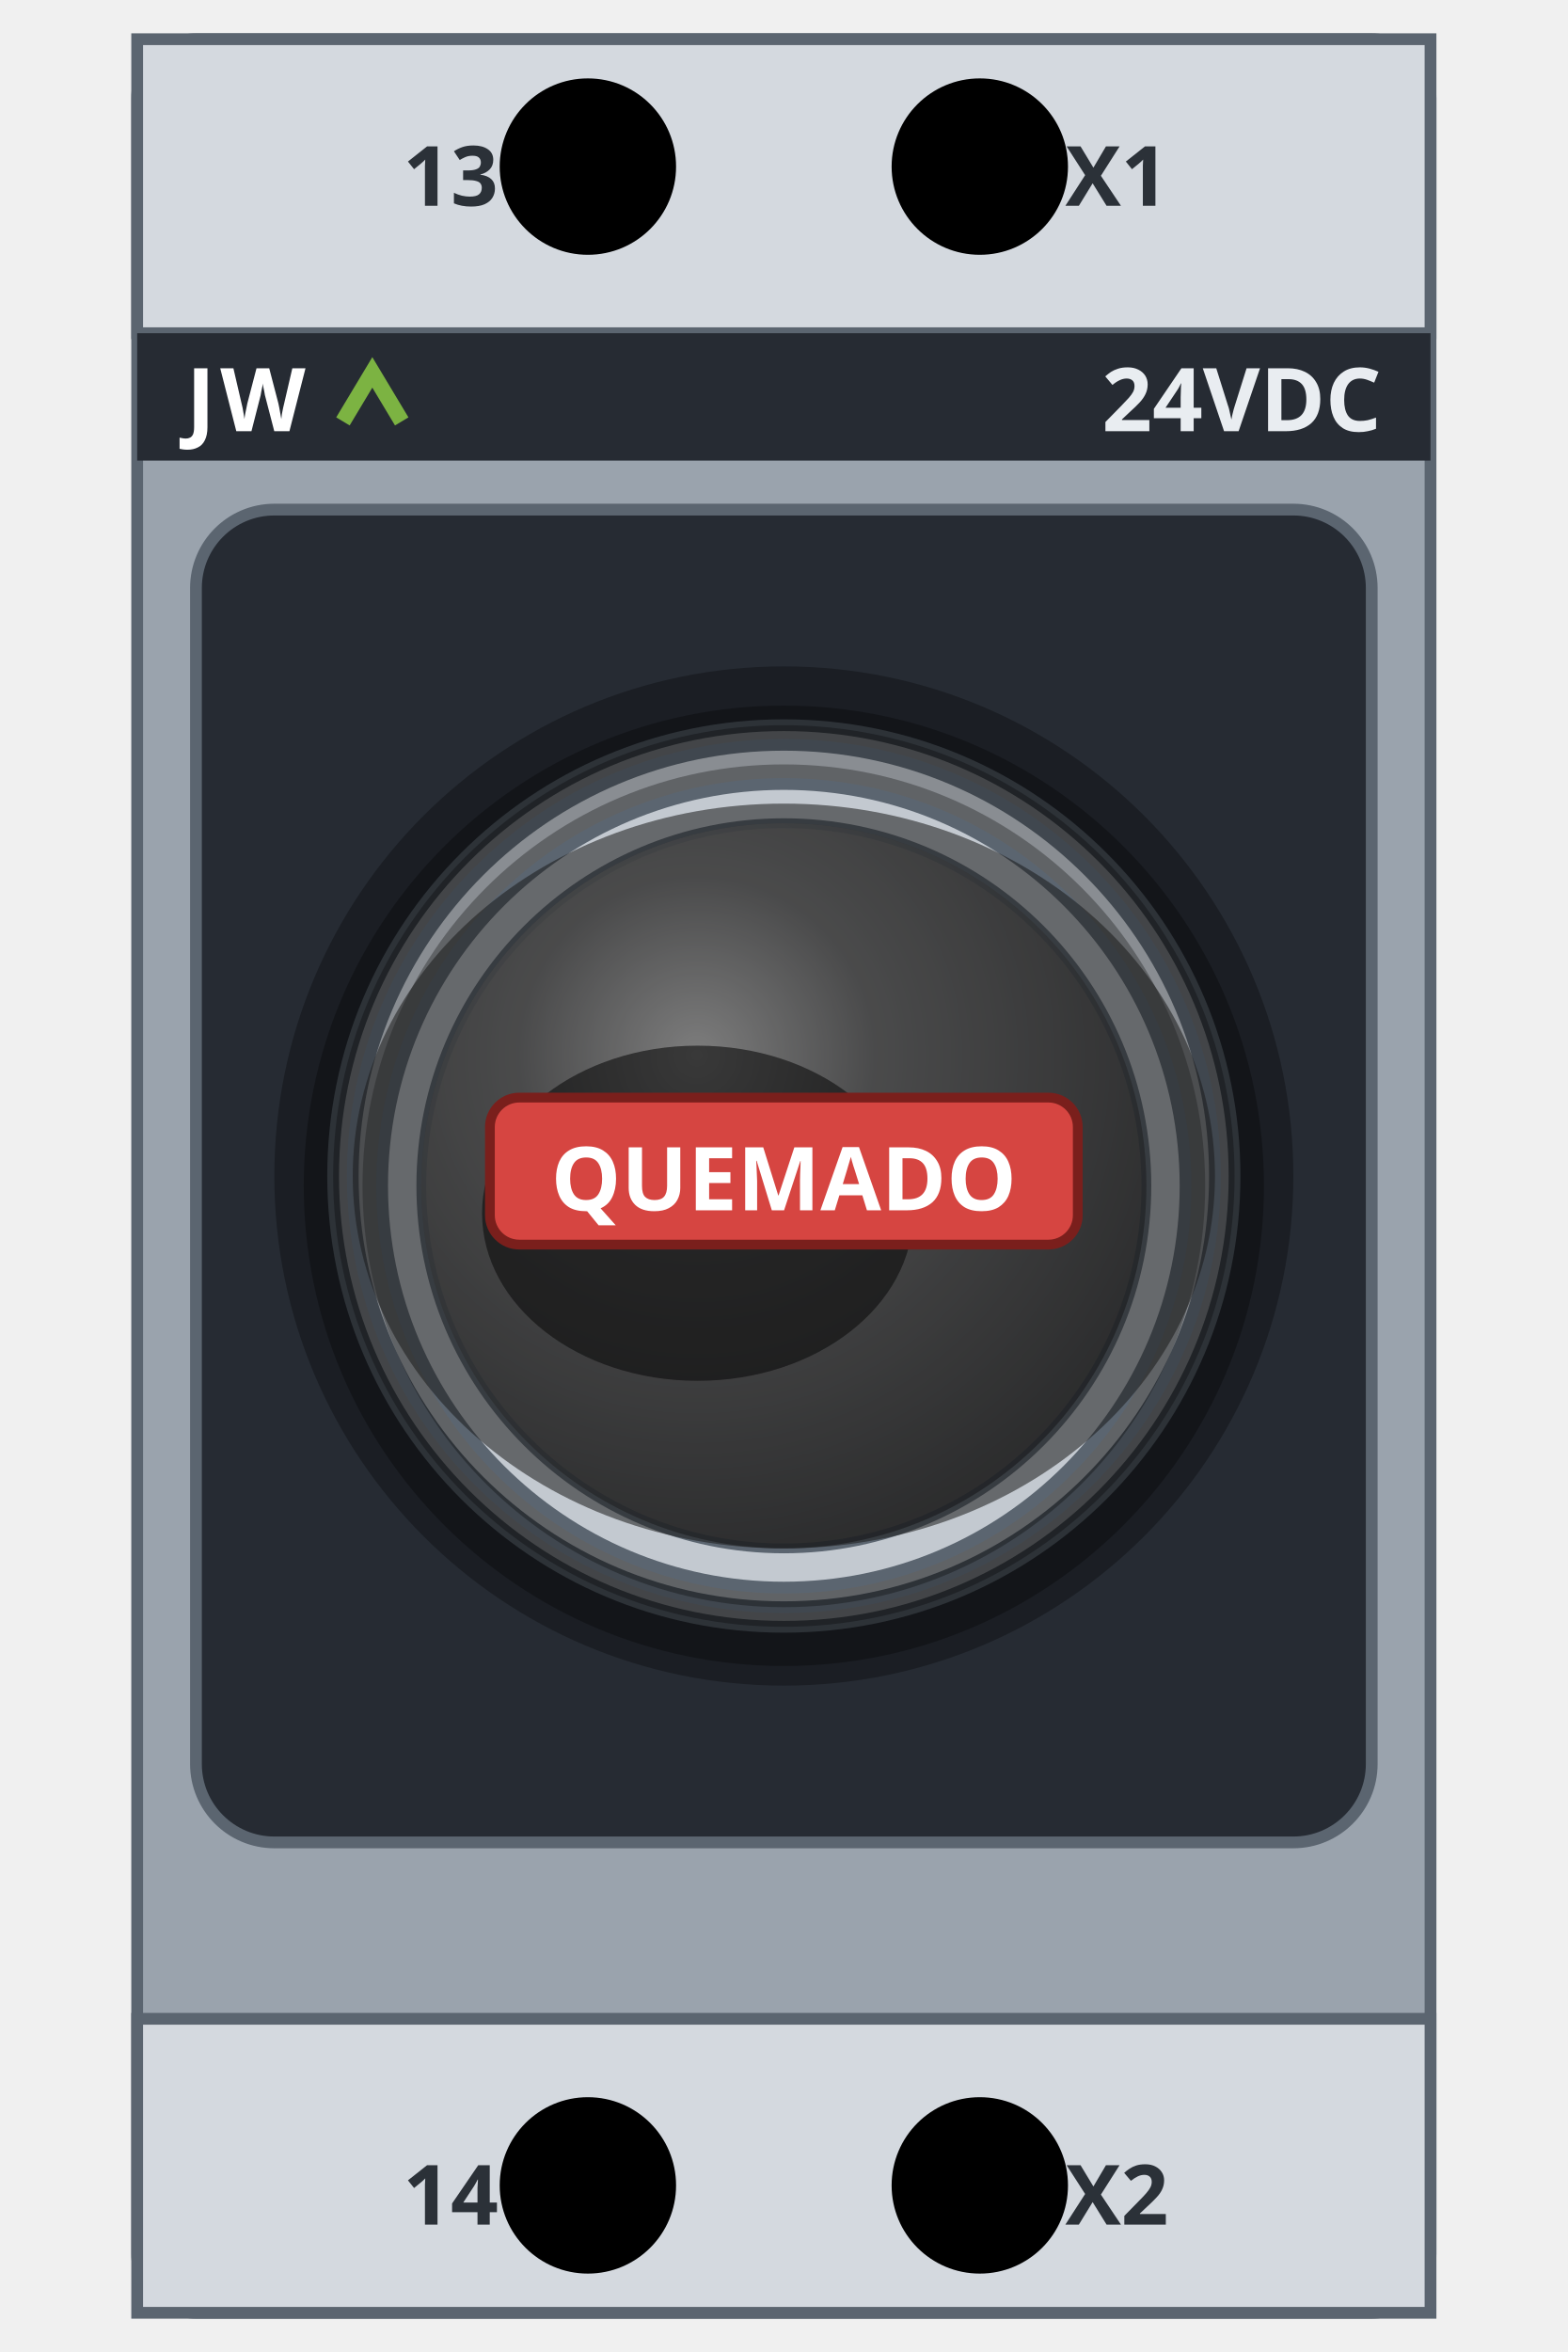
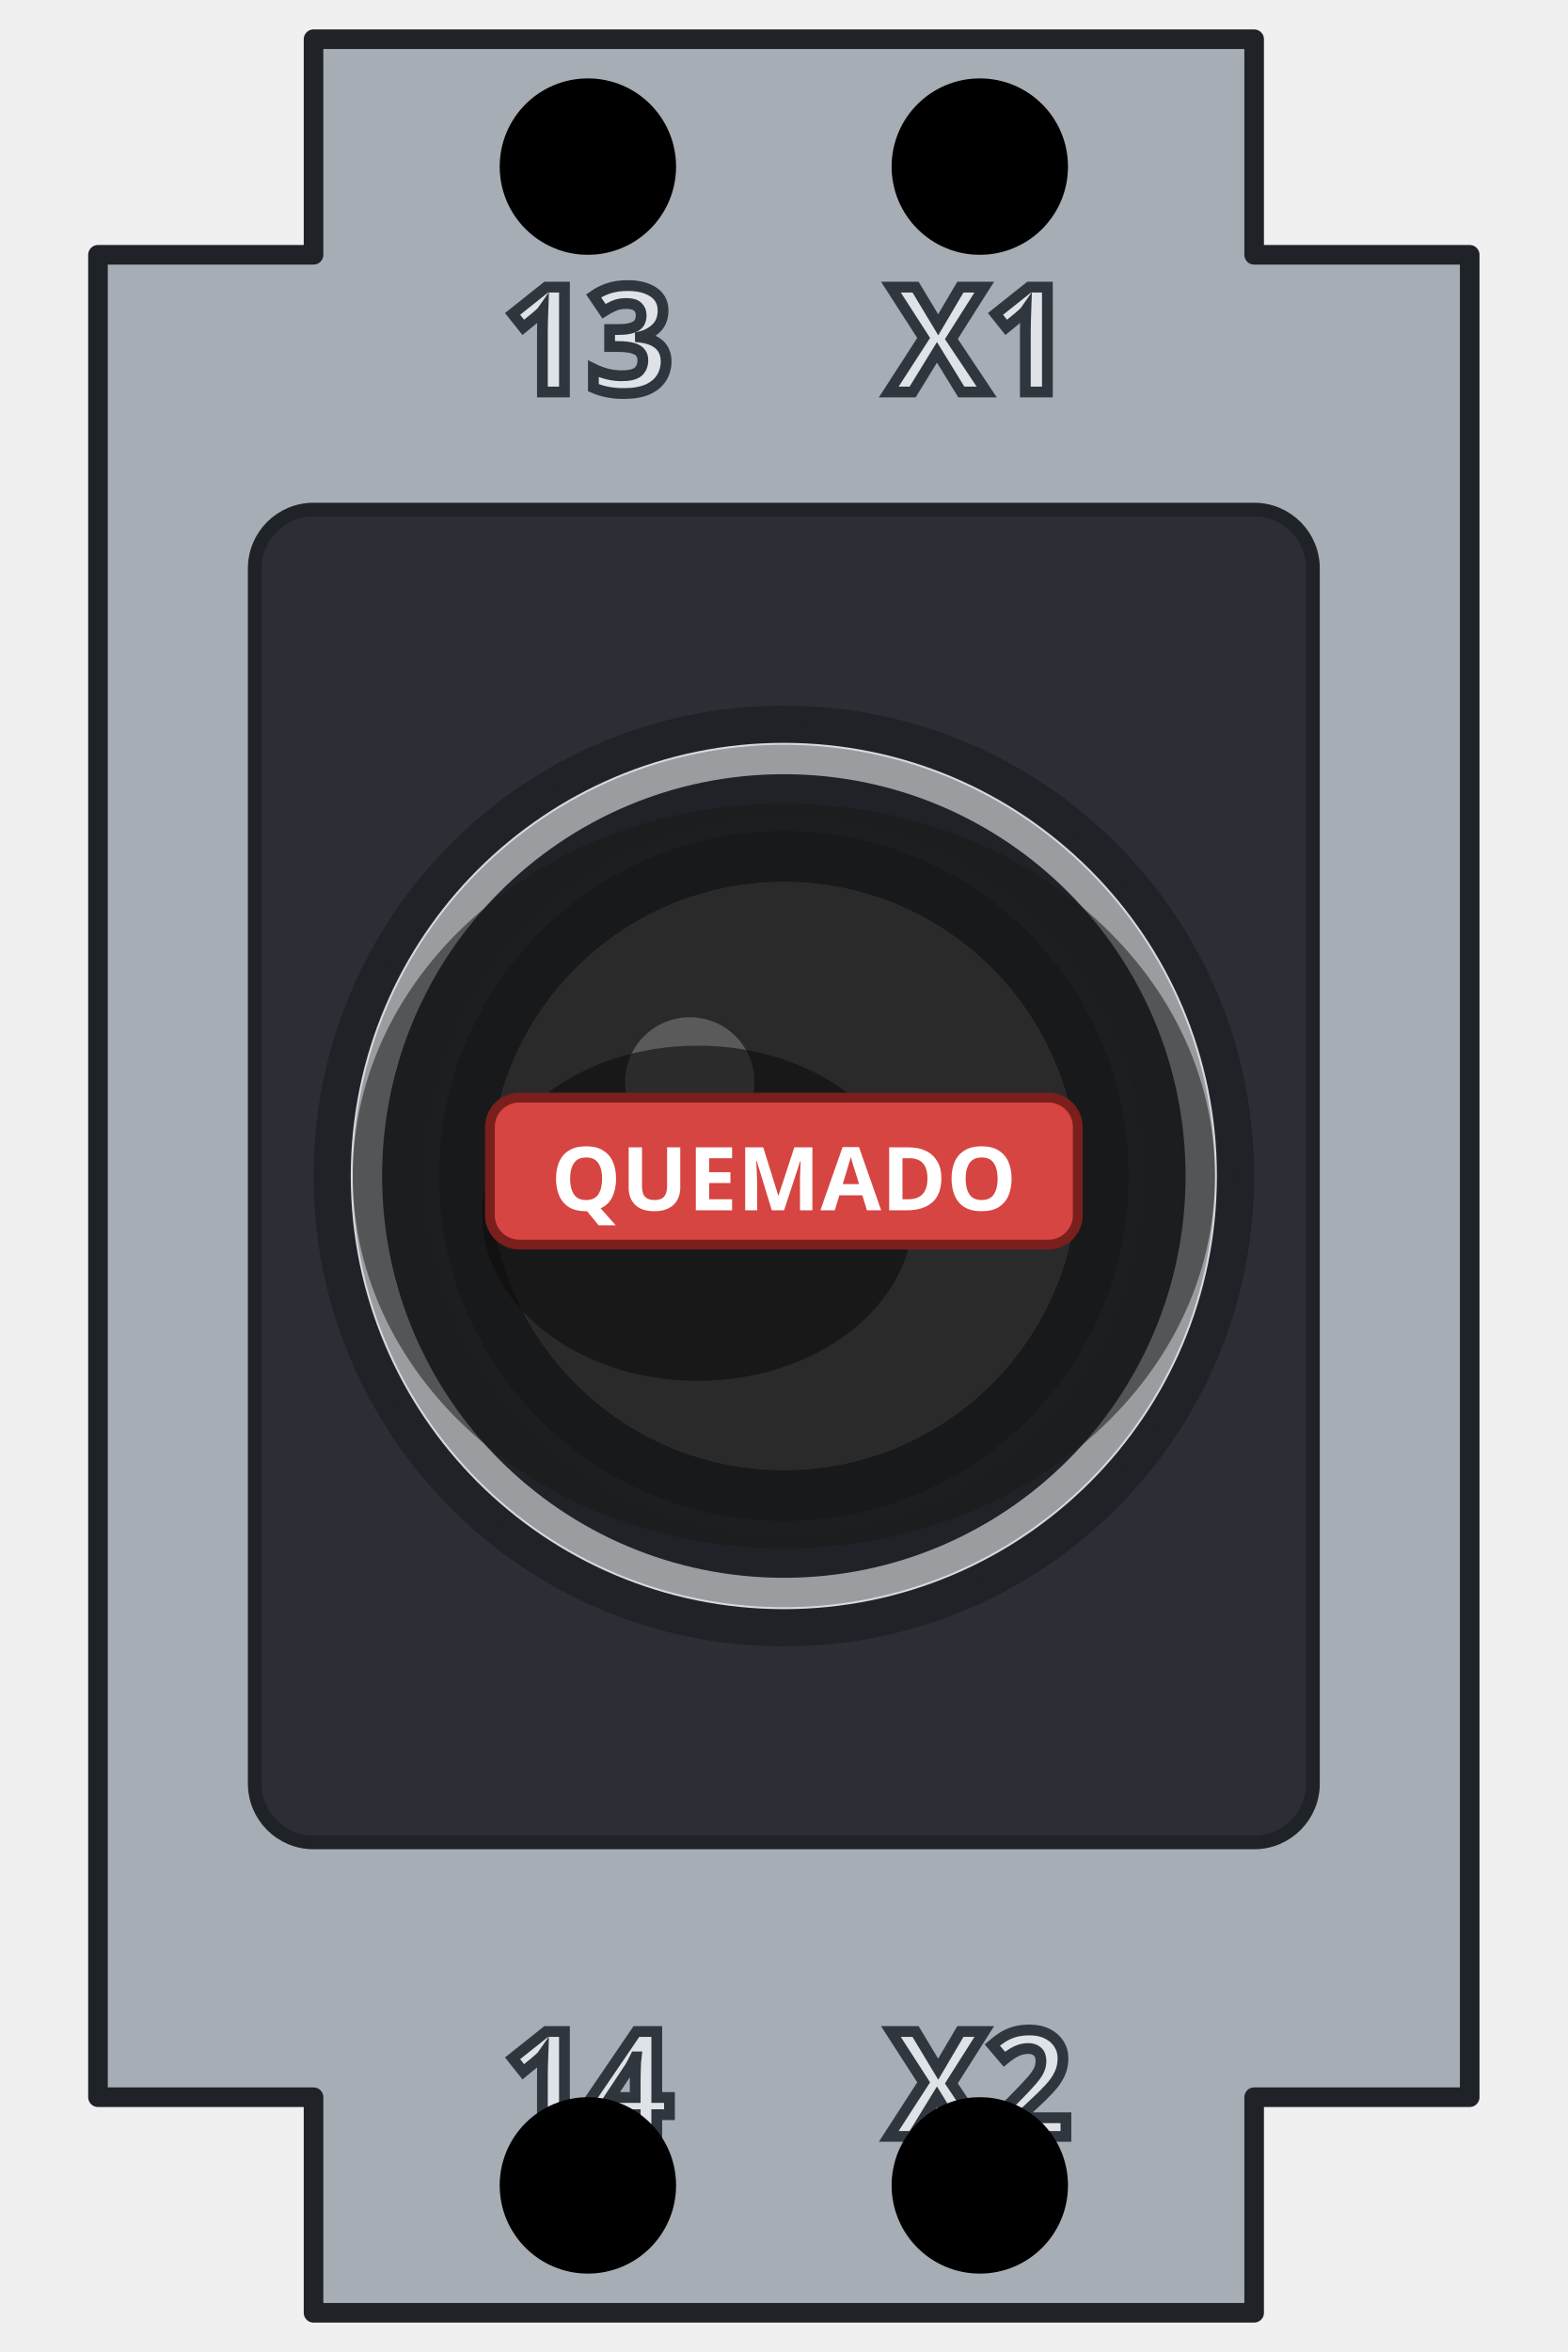
<svg xmlns="http://www.w3.org/2000/svg" viewBox="0 0 160 240" width="160" height="240" font-family="Segoe UI,Noto Sans,Arial,sans-serif">
-   <defs>
-     <radialGradient id="jwm-shine" cx=".38" cy=".32" r=".7">
-       <stop offset="0" stop-color="#fff" stop-opacity=".95" />
-       <stop offset=".35" stop-color="#fff" stop-opacity=".35" />
-       <stop offset="1" stop-color="#fff" stop-opacity="0" />
-     </radialGradient>
-     <radialGradient id="jwm-cap" cx=".4" cy=".35" r=".75">
-       <stop offset="0" stop-color="#fff" stop-opacity=".45" />
-       <stop offset=".6" stop-color="#fff" stop-opacity="0" />
-       <stop offset="1" stop-color="#000" stop-opacity=".25" />
-     </radialGradient>
-   </defs>
-   <rect x="14" y="4" width="132" height="232" rx="6" fill="#9aa3ad" stroke="#5b6570" stroke-width="1.2" />
-   <rect x="14" y="4" width="132" height="30" fill="#d4d9df" stroke="#5b6570" stroke-width="1.2" />
-   <rect x="14" y="206" width="132" height="30" fill="#d4d9df" stroke="#5b6570" stroke-width="1.2" />
-   <circle cx="60" cy="17" r="8" fill="#f4f6f8" stroke="#5b6570" stroke-width="1.2" />
-   <circle cx="60" cy="17" r="5.8" fill="none" stroke="#c9cfd6" stroke-width="1" />
-   <path d="M56.0 17h8 M60 13.0v8" fill="none" stroke="#39414b" stroke-width="1.8" stroke-linecap="round" />
-   <circle class="jw-term" data-term="13" cx="60" cy="17" r="9" />
-   <circle cx="100" cy="17" r="8" fill="#f4f6f8" stroke="#5b6570" stroke-width="1.2" />
-   <circle cx="100" cy="17" r="5.8" fill="none" stroke="#c9cfd6" stroke-width="1" />
-   <path d="M96.0 17h8 M100 13.0v8" fill="none" stroke="#39414b" stroke-width="1.8" stroke-linecap="round" />
-   <circle class="jw-term" data-term="X1" cx="100" cy="17" r="9" />
-   <circle cx="60" cy="223" r="8" fill="#f4f6f8" stroke="#5b6570" stroke-width="1.2" />
-   <circle cx="60" cy="223" r="5.8" fill="none" stroke="#c9cfd6" stroke-width="1" />
-   <path d="M56.0 223h8 M60 219.0v8" fill="none" stroke="#39414b" stroke-width="1.8" stroke-linecap="round" />
-   <circle class="jw-term" data-term="14" cx="60" cy="223" r="9" />
-   <circle cx="100" cy="223" r="8" fill="#f4f6f8" stroke="#5b6570" stroke-width="1.2" />
-   <circle cx="100" cy="223" r="5.8" fill="none" stroke="#c9cfd6" stroke-width="1" />
-   <path d="M96.0 223h8 M100 219.0v8" fill="none" stroke="#39414b" stroke-width="1.8" stroke-linecap="round" />
-   <circle class="jw-term" data-term="X2" cx="100" cy="223" r="9" />
-   <text x="46" y="21" font-size="8.5" font-weight="700" fill="#2b3138" text-anchor="middle">13</text>
-   <text x="114" y="21" font-size="8.5" font-weight="700" fill="#2b3138" text-anchor="middle">X1</text>
-   <text x="46" y="227" font-size="8.5" font-weight="700" fill="#2b3138" text-anchor="middle">14</text>
-   <text x="114" y="227" font-size="8.5" font-weight="700" fill="#2b3138" text-anchor="middle">X2</text>
-   <rect x="14" y="34" width="132" height="13" fill="#262b33" />
-   <text x="19" y="44" font-size="9" font-weight="800" fill="#fff" text-anchor="start" letter-spacing=".5">JW</text>
-   <path d="M35 43 l3 -5 l3 5" fill="none" stroke="#7cb342" stroke-width="1.6" />
-   <text x="141" y="44" font-size="9" font-weight="700" fill="#e9edf1" text-anchor="end" data-text="param.rating">24VDC</text>
-   <rect x="20" y="52" width="120" height="136" rx="8" fill="#262b33" stroke="#5b6570" stroke-width="1.2" />
+   <path d="M32 4 H128 V26 H150 V214 H128 V236 H32 V214 H10 V26 H32 Z" fill="#a7adb4" stroke="#1f2328" stroke-width="2" stroke-linejoin="round" />
+   <rect x="26" y="52" width="108" height="136" rx="6" fill="#2b2f35" stroke="#1f2328" stroke-width="1.4" />
+   <text x="60" y="40" font-size="15" font-weight="800" fill="#dfe3e7" stroke="#30363d" stroke-width="1.1" text-anchor="middle">13</text>
+   <text x="100" y="40" font-size="15" font-weight="800" fill="#dfe3e7" stroke="#30363d" stroke-width="1.1" text-anchor="middle">X1</text>
+   <text x="60" y="218" font-size="15" font-weight="800" fill="#dfe3e7" stroke="#30363d" stroke-width="1.1" text-anchor="middle">14</text>
+   <text x="100" y="218" font-size="15" font-weight="800" fill="#dfe3e7" stroke="#30363d" stroke-width="1.1" text-anchor="middle">X2</text>
  <g data-action="press" data-kind="momentary" style="cursor:pointer">
-     <circle cx="80" cy="120" r="46" fill="#c3c9d0" stroke="#5b6570" stroke-width="1.2" />
    <g data-show="!out.pressed">
+       <circle cx="80" cy="120" r="45" fill="#d6dade" stroke="#1f2328" stroke-width="1.6" />
      <g data-show="out.lit">
-         <circle cx="80" cy="120" r="52" fill="#000" stroke="none" stroke-width="0" data-fill="param.color" opacity=".30" />
-         <circle cx="80" cy="120" r="46" fill="#000" stroke="none" stroke-width="0" data-fill="param.color" opacity=".30" />
+         <circle cx="80" cy="120" r="48" fill="#000" stroke="none" stroke-width="0" data-fill="param.color" opacity=".28" />
      </g>
-       <circle cx="80" cy="120" r="44" fill="#c3c9d0" stroke="#5b6570" stroke-width="1.2" />
-       <circle cx="80" cy="120" r="40" fill="#888" stroke="#5b6570" stroke-width="1" data-fill="param.color" />
-       <circle cx="80" cy="120" r="40" fill="#0d0f12" stroke="none" stroke-width="0" opacity=".55" data-show="!out.lit" />
-       <circle cx="80" cy="120" r="6.4" fill="#fff" stroke="none" stroke-width="0" opacity=".25" data-show="!out.lit" />
-       <circle cx="80" cy="120" r="40" fill="url(#jwm-shine)" stroke="none" stroke-width="0" data-show="out.lit" />
+       <circle cx="80" cy="120" r="40" fill="#16191d" stroke="#1f2328" stroke-width="1.6" />
+       <circle cx="80" cy="120" r="34" fill="#888" stroke="none" stroke-width="0" data-fill="param.color" />
+       <circle cx="80" cy="120" r="34" fill="#0b0d10" stroke="none" stroke-width="0" opacity=".6" data-show="!out.lit" />
+       <g data-show="out.lit">
+         <circle cx="69.12" cy="109.12" r="7.48" fill="#fff" stroke="none" stroke-width="0" opacity=".55" />
+       </g>
    </g>
    <g data-show="out.pressed">
+       <circle cx="80" cy="120" r="45" fill="#d6dade" stroke="#1f2328" stroke-width="1.6" />
+       <circle cx="80" cy="120" r="41" fill="#2b2f35" stroke="none" stroke-width="0" />
      <g data-show="out.lit">
-         <circle cx="80" cy="121" r="49" fill="#000" stroke="none" stroke-width="0" data-fill="param.color" opacity=".30" />
-         <circle cx="80" cy="121" r="43" fill="#000" stroke="none" stroke-width="0" data-fill="param.color" opacity=".30" />
+         <circle cx="80" cy="120" r="44" fill="#000" stroke="none" stroke-width="0" data-fill="param.color" opacity=".28" />
      </g>
-       <circle cx="80" cy="121" r="41" fill="#c3c9d0" stroke="#5b6570" stroke-width="1.2" />
-       <circle cx="80" cy="121" r="37" fill="#888" stroke="#5b6570" stroke-width="1" data-fill="param.color" />
-       <circle cx="80" cy="121" r="37" fill="#0d0f12" stroke="none" stroke-width="0" opacity=".55" data-show="!out.lit" />
-       <circle cx="80" cy="121" r="5.92" fill="#fff" stroke="none" stroke-width="0" opacity=".25" data-show="!out.lit" />
-       <circle cx="80" cy="121" r="37" fill="url(#jwm-shine)" stroke="none" stroke-width="0" data-show="out.lit" />
+       <circle cx="80" cy="120" r="36" fill="#16191d" stroke="#1f2328" stroke-width="1.6" />
+       <circle cx="80" cy="120" r="30" fill="#888" stroke="none" stroke-width="0" data-fill="param.color" />
+       <circle cx="80" cy="120" r="30" fill="#0b0d10" stroke="none" stroke-width="0" opacity=".6" data-show="!out.lit" />
+       <g data-show="out.lit">
+         <circle cx="70.4" cy="110.4" r="6.6" fill="#fff" stroke="none" stroke-width="0" opacity=".55" />
+       </g>
    </g>
  </g>
  <g data-show="damaged">
    <ellipse cx="80" cy="120" rx="44" ry="38" fill="#1a1a1a" opacity=".55" />
    <ellipse cx="71.2" cy="123.8" rx="22.0" ry="17.1" fill="#0b0b0b" opacity=".6" />
    <rect x="50" y="112" width="60" height="15" rx="3" fill="#d64541" stroke="#7a1f1c" stroke-width="1" />
    <text x="80" y="123.5" font-size="9" font-weight="800" fill="#fff" text-anchor="middle">QUEMADO</text>
  </g>
+   <circle class="jw-term" data-term="13" cx="60" cy="17" r="9" />
+   <circle class="jw-term" data-term="X1" cx="100" cy="17" r="9" />
+   <circle class="jw-term" data-term="14" cx="60" cy="223" r="9" data-side="b" />
+   <circle class="jw-term" data-term="X2" cx="100" cy="223" r="9" data-side="b" />
</svg>
